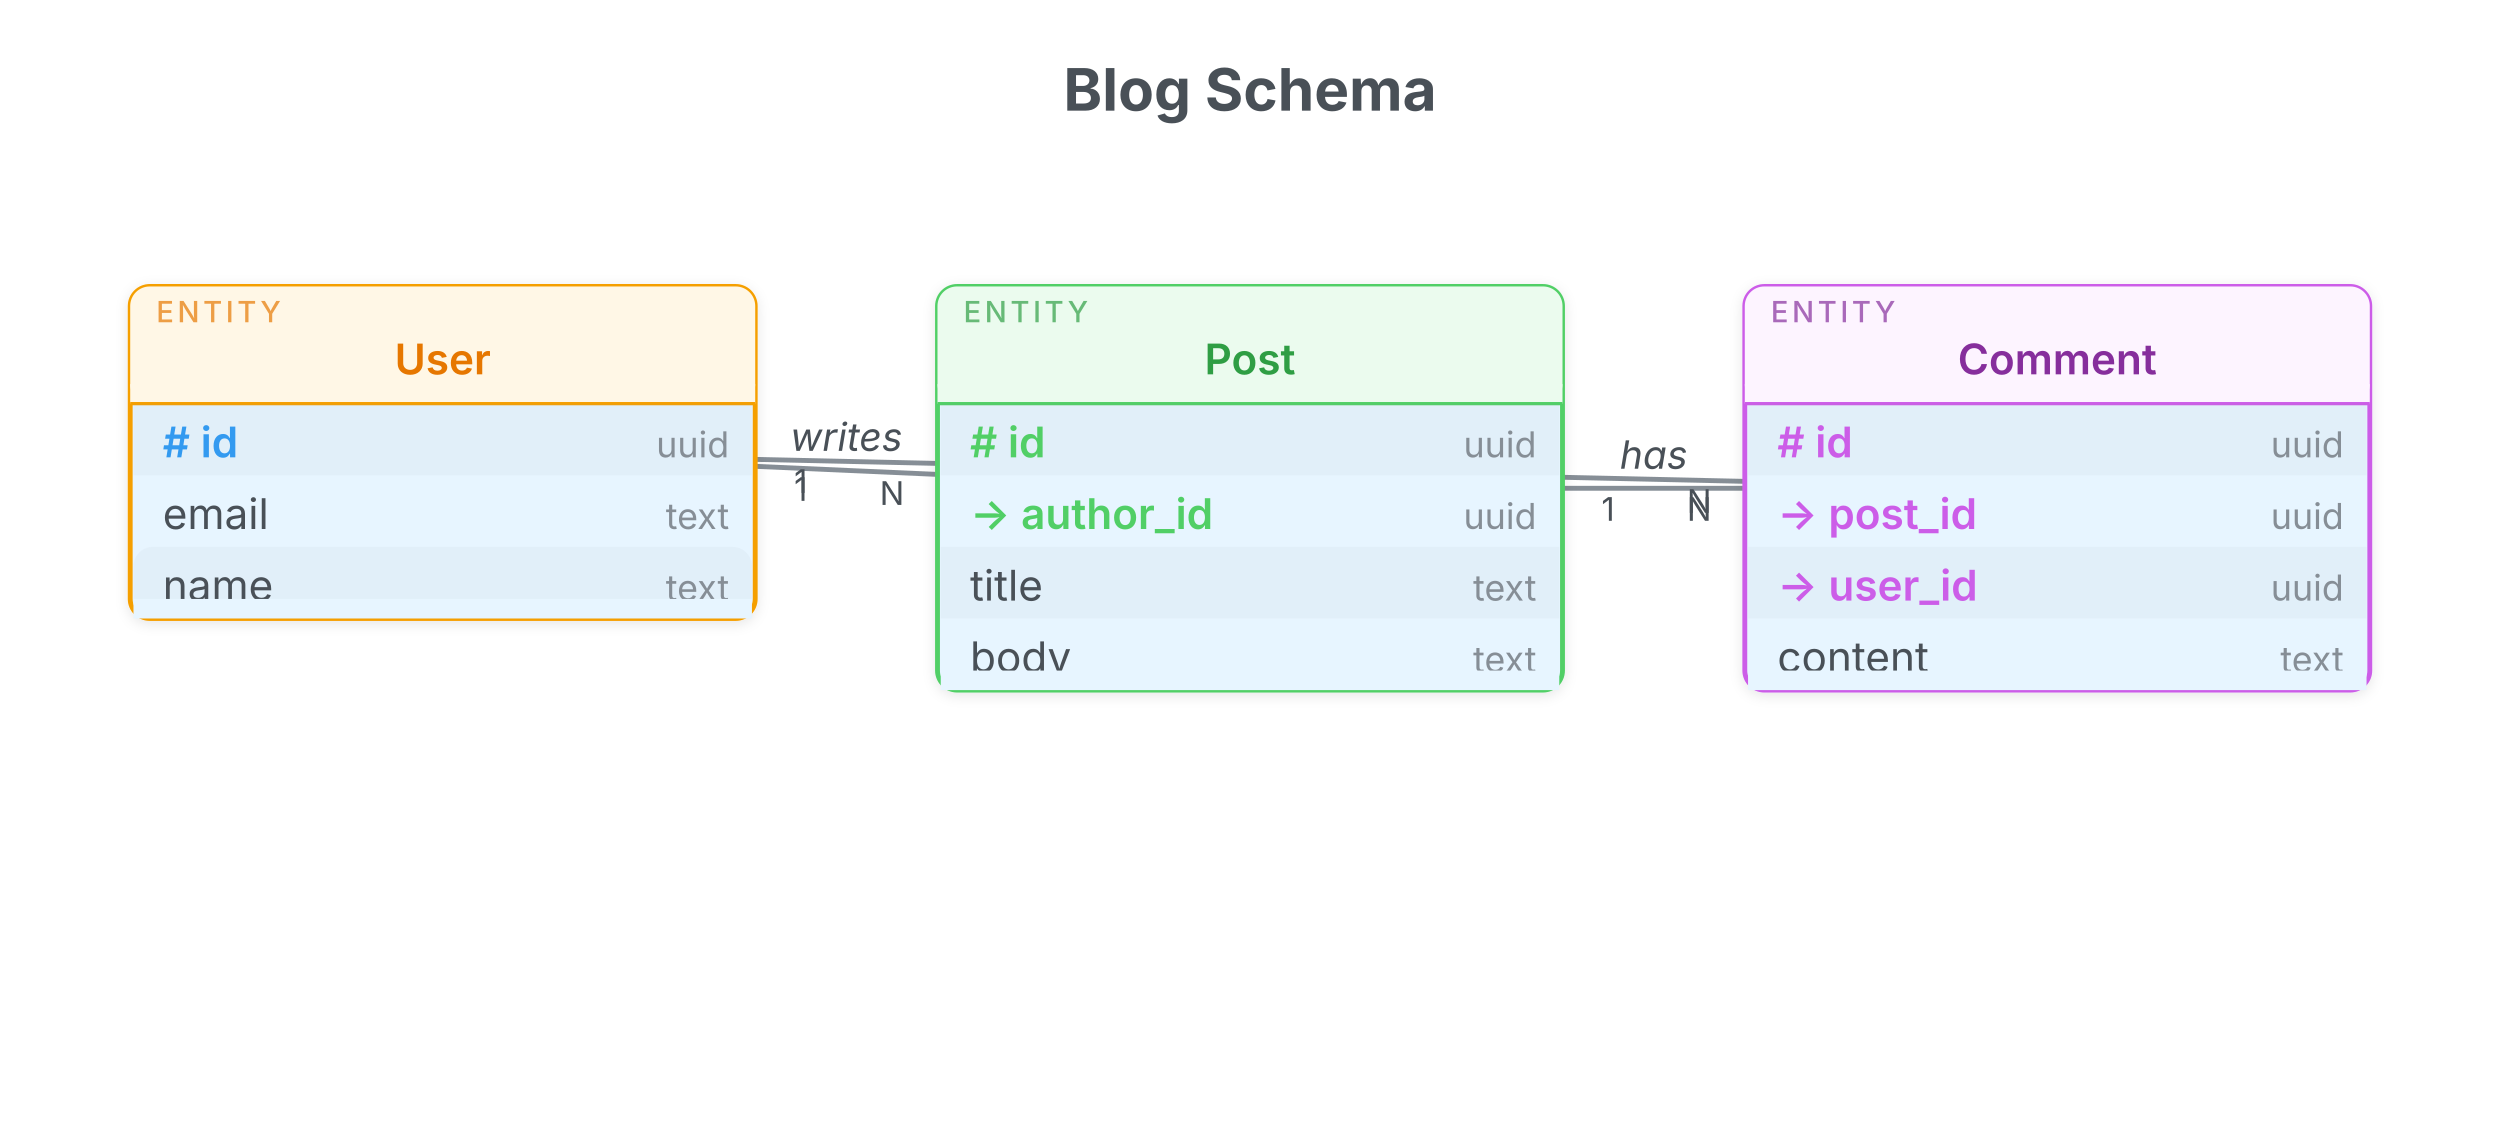
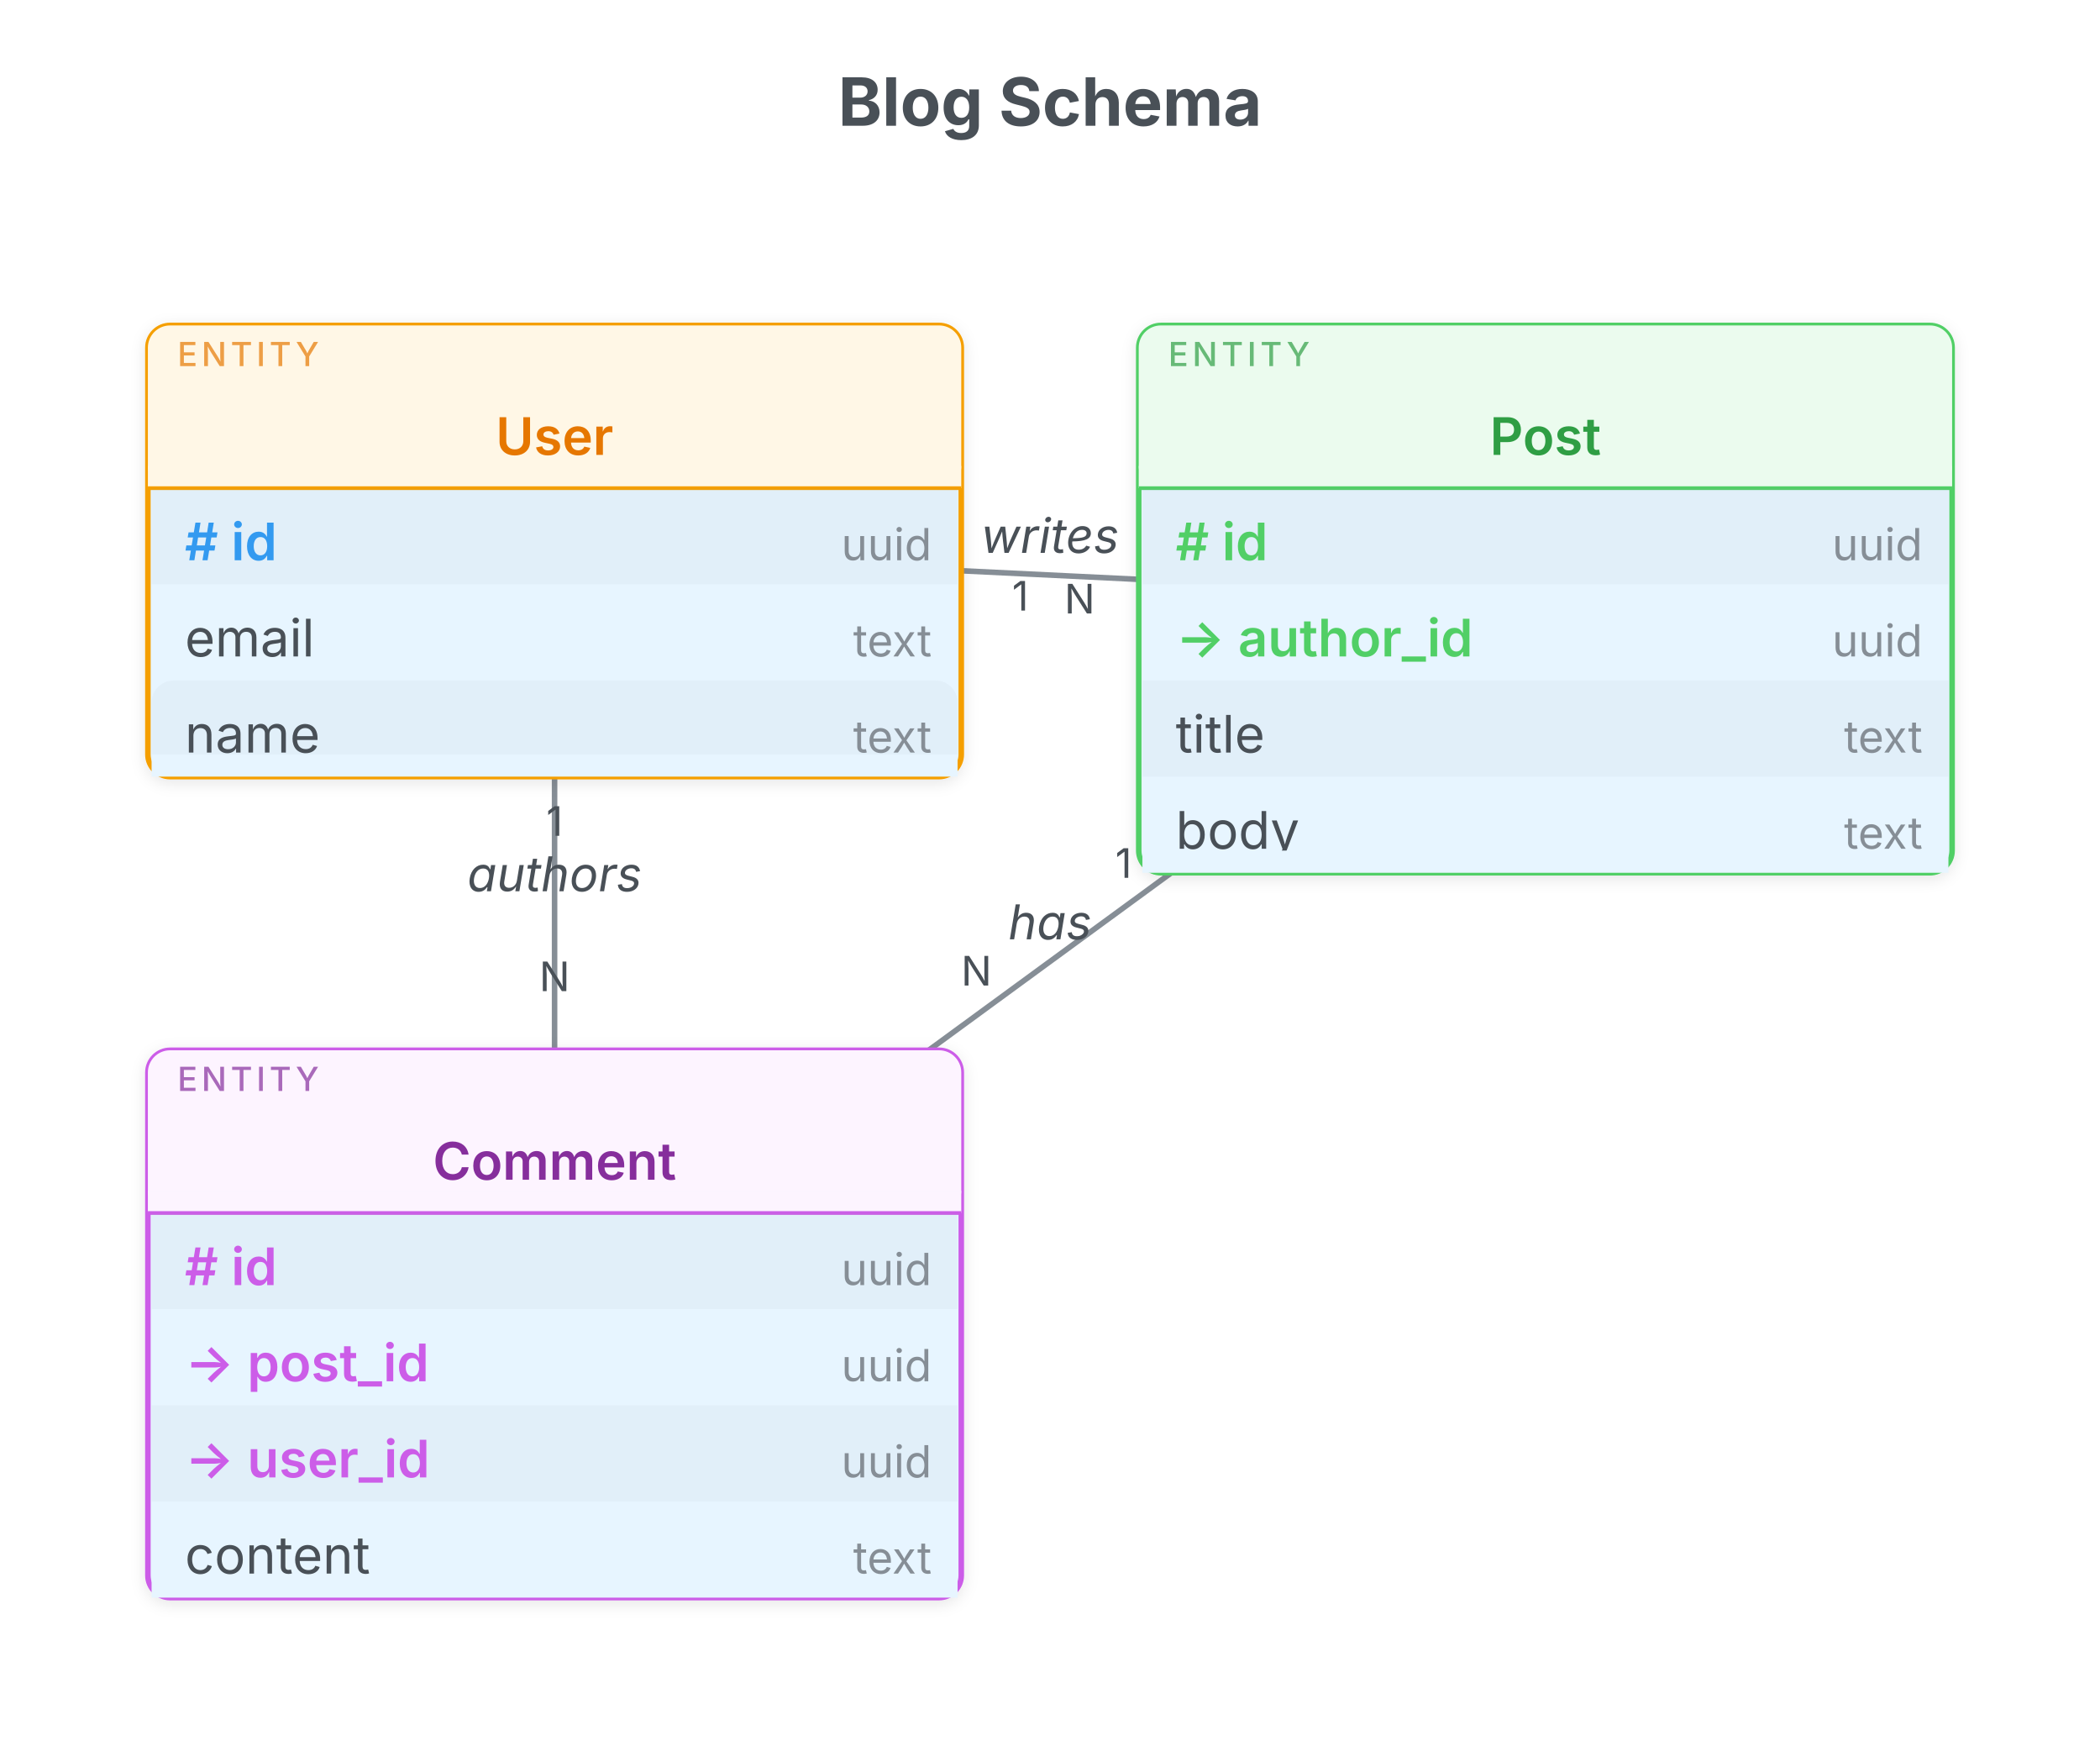
- <svg xmlns="http://www.w3.org/2000/svg" width="768" height="348" viewBox="0 0 768 348">
-   <text x="384" y="34" text-anchor="middle" font-family="Inter, system-ui, -apple-system, sans-serif" font-size="18" font-weight="700" fill="#495057">Blog Schema</text>
+ <svg xmlns="http://www.w3.org/2000/svg" width="568" height="472" viewBox="0 0 568 472">
+   <text x="284" y="34" text-anchor="middle" font-family="Inter, system-ui, -apple-system, sans-serif" font-size="18" font-weight="700" fill="#495057">Blog Schema</text>
  <g class="er-diagram" transform="translate(0,48)">
    <defs>
      <filter id="er-1-shadow" x="-20%" y="-20%" width="140%" height="140%">
        <feDropShadow dx="0" dy="1" stdDeviation="2" flood-color="rgba(0,0,0,0.10)" />
      </filter>
    </defs>
-     <line x1="232" y1="95.258" x2="288" y2="97.742" stroke="#868e96" stroke-width="1.5" />
-     <text x="260" y="90.5" text-anchor="middle" font-family="Inter, system-ui, -apple-system, sans-serif" font-size="12" fill="#495057" font-style="italic">writes</text>
-     <text x="245.986" y="105.869" text-anchor="middle" font-family="Inter, system-ui, -apple-system, sans-serif" font-size="10" fill="#495057">1</text>
-     <text x="274.014" y="107.112" text-anchor="middle" font-family="Inter, system-ui, -apple-system, sans-serif" font-size="10" fill="#495057">N</text>
-     <line x1="480" y1="102" x2="536" y2="102" stroke="#868e96" stroke-width="1.5" />
-     <text x="508" y="96" text-anchor="middle" font-family="Inter, system-ui, -apple-system, sans-serif" font-size="12" fill="#495057" font-style="italic">has</text>
-     <text x="494" y="112" text-anchor="middle" font-family="Inter, system-ui, -apple-system, sans-serif" font-size="10" fill="#495057">1</text>
-     <text x="522" y="112" text-anchor="middle" font-family="Inter, system-ui, -apple-system, sans-serif" font-size="10" fill="#495057">N</text>
-     <line x1="232" y1="93.129" x2="536" y2="99.871" stroke="#868e96" stroke-width="1.5" />
-     <text x="384" y="90.5" text-anchor="middle" font-family="Inter, system-ui, -apple-system, sans-serif" font-size="12" fill="#495057" font-style="italic">authors</text>
-     <text x="245.997" y="103.437" text-anchor="middle" font-family="Inter, system-ui, -apple-system, sans-serif" font-size="10" fill="#495057">1</text>
-     <text x="522.003" y="109.558" text-anchor="middle" font-family="Inter, system-ui, -apple-system, sans-serif" font-size="10" fill="#495057">N</text>
-     <rect x="40" y="40" width="192" height="102" rx="6" ry="6" fill="#e7f5ff" stroke="#f59f00" stroke-width="1.5" filter="url(#er-1-shadow)" />
-     <rect x="40" y="40" width="192" height="36" rx="6" ry="6" fill="#fff7e6" stroke="none" />
-     <rect x="40" y="70" width="192" height="6" fill="#fff7e6" stroke="none" />
-     <line x1="40" y1="76" x2="232" y2="76" stroke="#f59f00" stroke-width="1" />
+     <line x1="260" y1="106.336" x2="308" y2="108.664" stroke="#868e96" stroke-width="1.5" />
+     <text x="284" y="101.5" text-anchor="middle" font-family="Inter, system-ui, -apple-system, sans-serif" font-size="13" fill="#495057" font-style="italic">writes</text>
+     <text x="275.981" y="117.099" text-anchor="middle" font-family="Inter, system-ui, -apple-system, sans-serif" font-size="11" fill="#495057">1</text>
+     <text x="292.019" y="117.877" text-anchor="middle" font-family="Inter, system-ui, -apple-system, sans-serif" font-size="11" fill="#495057">N</text>
+     <line x1="316.816" y1="188" x2="251.184" y2="236" stroke="#868e96" stroke-width="1.5" />
+     <text x="284" y="206" text-anchor="middle" font-family="Inter, system-ui, -apple-system, sans-serif" font-size="13" fill="#495057" font-style="italic">has</text>
+     <text x="303.902" y="189.373" text-anchor="middle" font-family="Inter, system-ui, -apple-system, sans-serif" font-size="11" fill="#495057">1</text>
+     <text x="264.098" y="218.483" text-anchor="middle" font-family="Inter, system-ui, -apple-system, sans-serif" font-size="11" fill="#495057">N</text>
+     <line x1="150" y1="162" x2="150" y2="236" stroke="#868e96" stroke-width="1.5" />
+     <text x="150" y="193" text-anchor="middle" font-family="Inter, system-ui, -apple-system, sans-serif" font-size="13" fill="#495057" font-style="italic">authors</text>
+     <text x="150" y="178" text-anchor="middle" font-family="Inter, system-ui, -apple-system, sans-serif" font-size="11" fill="#495057">1</text>
+     <text x="150" y="220" text-anchor="middle" font-family="Inter, system-ui, -apple-system, sans-serif" font-size="11" fill="#495057">N</text>
+     <rect x="40" y="40" width="220" height="122" rx="6" ry="6" fill="#e7f5ff" stroke="#f59f00" stroke-width="1.5" filter="url(#er-1-shadow)" />
+     <rect x="40" y="40" width="220" height="44" rx="6" ry="6" fill="#fff7e6" stroke="none" />
+     <rect x="40" y="78" width="220" height="6" fill="#fff7e6" stroke="none" />
+     <line x1="40" y1="84" x2="260" y2="84" stroke="#f59f00" stroke-width="1" />
    <text x="48" y="51" font-family="Inter, system-ui, -apple-system, sans-serif" font-size="9" font-weight="500" letter-spacing="0.12em" fill="#e67700" opacity="0.7">ENTITY</text>
-     <text x="136" y="67" text-anchor="middle" font-family="Inter, system-ui, -apple-system, sans-serif" font-size="13" font-weight="600" fill="#e67700">User</text>
-     <rect x="41" y="76" width="190" height="22" fill="rgba(134,142,150,0.06)" stroke="none" />
-     <text x="50" y="92.5" font-family="Inter, system-ui, -apple-system, sans-serif" font-size="13" fill="#339af0" font-weight="600"># id</text>
-     <text x="224" y="92.5" text-anchor="end" font-family="Inter, system-ui, -apple-system, sans-serif" font-size="11" fill="#868e96">uuid</text>
-     <text x="50" y="114.5" font-family="Inter, system-ui, -apple-system, sans-serif" font-size="13" fill="#495057">email</text>
-     <text x="224" y="114.5" text-anchor="end" font-family="Inter, system-ui, -apple-system, sans-serif" font-size="11" fill="#868e96">text</text>
-     <rect x="41" y="120" width="190" height="22" fill="rgba(134,142,150,0.06)" stroke="none" rx="6" ry="6" />
-     <text x="50" y="136.5" font-family="Inter, system-ui, -apple-system, sans-serif" font-size="13" fill="#495057">name</text>
-     <text x="224" y="136.5" text-anchor="end" font-family="Inter, system-ui, -apple-system, sans-serif" font-size="11" fill="#868e96">text</text>
-     <rect x="41" y="136" width="190" height="6" fill="#e7f5ff" stroke="none" />
-     <rect x="288" y="40" width="192" height="124" rx="6" ry="6" fill="#e7f5ff" stroke="#51cf66" stroke-width="1.5" filter="url(#er-1-shadow)" />
-     <rect x="288" y="40" width="192" height="36" rx="6" ry="6" fill="#ebfbee" stroke="none" />
-     <rect x="288" y="70" width="192" height="6" fill="#ebfbee" stroke="none" />
-     <line x1="288" y1="76" x2="480" y2="76" stroke="#51cf66" stroke-width="1" />
-     <text x="296" y="51" font-family="Inter, system-ui, -apple-system, sans-serif" font-size="9" font-weight="500" letter-spacing="0.12em" fill="#2f9e44" opacity="0.7">ENTITY</text>
-     <text x="384" y="67" text-anchor="middle" font-family="Inter, system-ui, -apple-system, sans-serif" font-size="13" font-weight="600" fill="#2f9e44">Post</text>
-     <rect x="289" y="76" width="190" height="22" fill="rgba(134,142,150,0.06)" stroke="none" />
-     <text x="298" y="92.5" font-family="Inter, system-ui, -apple-system, sans-serif" font-size="13" fill="#51cf66" font-weight="600"># id</text>
-     <text x="472" y="92.5" text-anchor="end" font-family="Inter, system-ui, -apple-system, sans-serif" font-size="11" fill="#868e96">uuid</text>
-     <text x="298" y="114.5" font-family="Inter, system-ui, -apple-system, sans-serif" font-size="13" fill="#51cf66" font-weight="600">→ author_id</text>
-     <text x="472" y="114.5" text-anchor="end" font-family="Inter, system-ui, -apple-system, sans-serif" font-size="11" fill="#868e96">uuid</text>
-     <rect x="289" y="120" width="190" height="22" fill="rgba(134,142,150,0.06)" stroke="none" />
-     <text x="298" y="136.5" font-family="Inter, system-ui, -apple-system, sans-serif" font-size="13" fill="#495057">title</text>
-     <text x="472" y="136.5" text-anchor="end" font-family="Inter, system-ui, -apple-system, sans-serif" font-size="11" fill="#868e96">text</text>
-     <text x="298" y="158.5" font-family="Inter, system-ui, -apple-system, sans-serif" font-size="13" fill="#495057">body</text>
-     <text x="472" y="158.5" text-anchor="end" font-family="Inter, system-ui, -apple-system, sans-serif" font-size="11" fill="#868e96">text</text>
-     <rect x="289" y="158" width="190" height="6" fill="#e7f5ff" stroke="none" />
-     <rect x="536" y="40" width="192" height="124" rx="6" ry="6" fill="#e7f5ff" stroke="#cc5de8" stroke-width="1.5" filter="url(#er-1-shadow)" />
-     <rect x="536" y="40" width="192" height="36" rx="6" ry="6" fill="#fdf4ff" stroke="none" />
-     <rect x="536" y="70" width="192" height="6" fill="#fdf4ff" stroke="none" />
-     <line x1="536" y1="76" x2="728" y2="76" stroke="#cc5de8" stroke-width="1" />
-     <text x="544" y="51" font-family="Inter, system-ui, -apple-system, sans-serif" font-size="9" font-weight="500" letter-spacing="0.12em" fill="#862e9c" opacity="0.7">ENTITY</text>
-     <text x="632" y="67" text-anchor="middle" font-family="Inter, system-ui, -apple-system, sans-serif" font-size="13" font-weight="600" fill="#862e9c">Comment</text>
-     <rect x="537" y="76" width="190" height="22" fill="rgba(134,142,150,0.06)" stroke="none" />
-     <text x="546" y="92.5" font-family="Inter, system-ui, -apple-system, sans-serif" font-size="13" fill="#cc5de8" font-weight="600"># id</text>
-     <text x="720" y="92.5" text-anchor="end" font-family="Inter, system-ui, -apple-system, sans-serif" font-size="11" fill="#868e96">uuid</text>
-     <text x="546" y="114.5" font-family="Inter, system-ui, -apple-system, sans-serif" font-size="13" fill="#cc5de8" font-weight="600">→ post_id</text>
-     <text x="720" y="114.5" text-anchor="end" font-family="Inter, system-ui, -apple-system, sans-serif" font-size="11" fill="#868e96">uuid</text>
-     <rect x="537" y="120" width="190" height="22" fill="rgba(134,142,150,0.06)" stroke="none" />
-     <text x="546" y="136.5" font-family="Inter, system-ui, -apple-system, sans-serif" font-size="13" fill="#cc5de8" font-weight="600">→ user_id</text>
-     <text x="720" y="136.5" text-anchor="end" font-family="Inter, system-ui, -apple-system, sans-serif" font-size="11" fill="#868e96">uuid</text>
-     <text x="546" y="158.5" font-family="Inter, system-ui, -apple-system, sans-serif" font-size="13" fill="#495057">content</text>
-     <text x="720" y="158.5" text-anchor="end" font-family="Inter, system-ui, -apple-system, sans-serif" font-size="11" fill="#868e96">text</text>
-     <rect x="537" y="158" width="190" height="6" fill="#e7f5ff" stroke="none" />
+     <text x="150" y="75" text-anchor="middle" font-family="Inter, system-ui, -apple-system, sans-serif" font-size="14" font-weight="600" fill="#e67700">User</text>
+     <rect x="41" y="84" width="218" height="26" fill="rgba(134,142,150,0.06)" stroke="none" />
+     <text x="50" y="103.5" font-family="Inter, system-ui, -apple-system, sans-serif" font-size="14" fill="#339af0" font-weight="600"># id</text>
+     <text x="252" y="103.5" text-anchor="end" font-family="Inter, system-ui, -apple-system, sans-serif" font-size="12" fill="#868e96">uuid</text>
+     <text x="50" y="129.5" font-family="Inter, system-ui, -apple-system, sans-serif" font-size="14" fill="#495057">email</text>
+     <text x="252" y="129.5" text-anchor="end" font-family="Inter, system-ui, -apple-system, sans-serif" font-size="12" fill="#868e96">text</text>
+     <rect x="41" y="136" width="218" height="26" fill="rgba(134,142,150,0.06)" stroke="none" rx="6" ry="6" />
+     <text x="50" y="155.5" font-family="Inter, system-ui, -apple-system, sans-serif" font-size="14" fill="#495057">name</text>
+     <text x="252" y="155.5" text-anchor="end" font-family="Inter, system-ui, -apple-system, sans-serif" font-size="12" fill="#868e96">text</text>
+     <rect x="41" y="156" width="218" height="6" fill="#e7f5ff" stroke="none" />
+     <rect x="308" y="40" width="220" height="148" rx="6" ry="6" fill="#e7f5ff" stroke="#51cf66" stroke-width="1.5" filter="url(#er-1-shadow)" />
+     <rect x="308" y="40" width="220" height="44" rx="6" ry="6" fill="#ebfbee" stroke="none" />
+     <rect x="308" y="78" width="220" height="6" fill="#ebfbee" stroke="none" />
+     <line x1="308" y1="84" x2="528" y2="84" stroke="#51cf66" stroke-width="1" />
+     <text x="316" y="51" font-family="Inter, system-ui, -apple-system, sans-serif" font-size="9" font-weight="500" letter-spacing="0.12em" fill="#2f9e44" opacity="0.7">ENTITY</text>
+     <text x="418" y="75" text-anchor="middle" font-family="Inter, system-ui, -apple-system, sans-serif" font-size="14" font-weight="600" fill="#2f9e44">Post</text>
+     <rect x="309" y="84" width="218" height="26" fill="rgba(134,142,150,0.06)" stroke="none" />
+     <text x="318" y="103.5" font-family="Inter, system-ui, -apple-system, sans-serif" font-size="14" fill="#51cf66" font-weight="600"># id</text>
+     <text x="520" y="103.5" text-anchor="end" font-family="Inter, system-ui, -apple-system, sans-serif" font-size="12" fill="#868e96">uuid</text>
+     <text x="318" y="129.5" font-family="Inter, system-ui, -apple-system, sans-serif" font-size="14" fill="#51cf66" font-weight="600">→ author_id</text>
+     <text x="520" y="129.5" text-anchor="end" font-family="Inter, system-ui, -apple-system, sans-serif" font-size="12" fill="#868e96">uuid</text>
+     <rect x="309" y="136" width="218" height="26" fill="rgba(134,142,150,0.06)" stroke="none" />
+     <text x="318" y="155.5" font-family="Inter, system-ui, -apple-system, sans-serif" font-size="14" fill="#495057">title</text>
+     <text x="520" y="155.5" text-anchor="end" font-family="Inter, system-ui, -apple-system, sans-serif" font-size="12" fill="#868e96">text</text>
+     <text x="318" y="181.5" font-family="Inter, system-ui, -apple-system, sans-serif" font-size="14" fill="#495057">body</text>
+     <text x="520" y="181.5" text-anchor="end" font-family="Inter, system-ui, -apple-system, sans-serif" font-size="12" fill="#868e96">text</text>
+     <rect x="309" y="182" width="218" height="6" fill="#e7f5ff" stroke="none" />
+     <rect x="40" y="236" width="220" height="148" rx="6" ry="6" fill="#e7f5ff" stroke="#cc5de8" stroke-width="1.5" filter="url(#er-1-shadow)" />
+     <rect x="40" y="236" width="220" height="44" rx="6" ry="6" fill="#fdf4ff" stroke="none" />
+     <rect x="40" y="274" width="220" height="6" fill="#fdf4ff" stroke="none" />
+     <line x1="40" y1="280" x2="260" y2="280" stroke="#cc5de8" stroke-width="1" />
+     <text x="48" y="247" font-family="Inter, system-ui, -apple-system, sans-serif" font-size="9" font-weight="500" letter-spacing="0.12em" fill="#862e9c" opacity="0.7">ENTITY</text>
+     <text x="150" y="271" text-anchor="middle" font-family="Inter, system-ui, -apple-system, sans-serif" font-size="14" font-weight="600" fill="#862e9c">Comment</text>
+     <rect x="41" y="280" width="218" height="26" fill="rgba(134,142,150,0.06)" stroke="none" />
+     <text x="50" y="299.5" font-family="Inter, system-ui, -apple-system, sans-serif" font-size="14" fill="#cc5de8" font-weight="600"># id</text>
+     <text x="252" y="299.5" text-anchor="end" font-family="Inter, system-ui, -apple-system, sans-serif" font-size="12" fill="#868e96">uuid</text>
+     <text x="50" y="325.5" font-family="Inter, system-ui, -apple-system, sans-serif" font-size="14" fill="#cc5de8" font-weight="600">→ post_id</text>
+     <text x="252" y="325.5" text-anchor="end" font-family="Inter, system-ui, -apple-system, sans-serif" font-size="12" fill="#868e96">uuid</text>
+     <rect x="41" y="332" width="218" height="26" fill="rgba(134,142,150,0.06)" stroke="none" />
+     <text x="50" y="351.5" font-family="Inter, system-ui, -apple-system, sans-serif" font-size="14" fill="#cc5de8" font-weight="600">→ user_id</text>
+     <text x="252" y="351.5" text-anchor="end" font-family="Inter, system-ui, -apple-system, sans-serif" font-size="12" fill="#868e96">uuid</text>
+     <text x="50" y="377.5" font-family="Inter, system-ui, -apple-system, sans-serif" font-size="14" fill="#495057">content</text>
+     <text x="252" y="377.5" text-anchor="end" font-family="Inter, system-ui, -apple-system, sans-serif" font-size="12" fill="#868e96">text</text>
+     <rect x="41" y="378" width="218" height="6" fill="#e7f5ff" stroke="none" />
  </g>
</svg>
